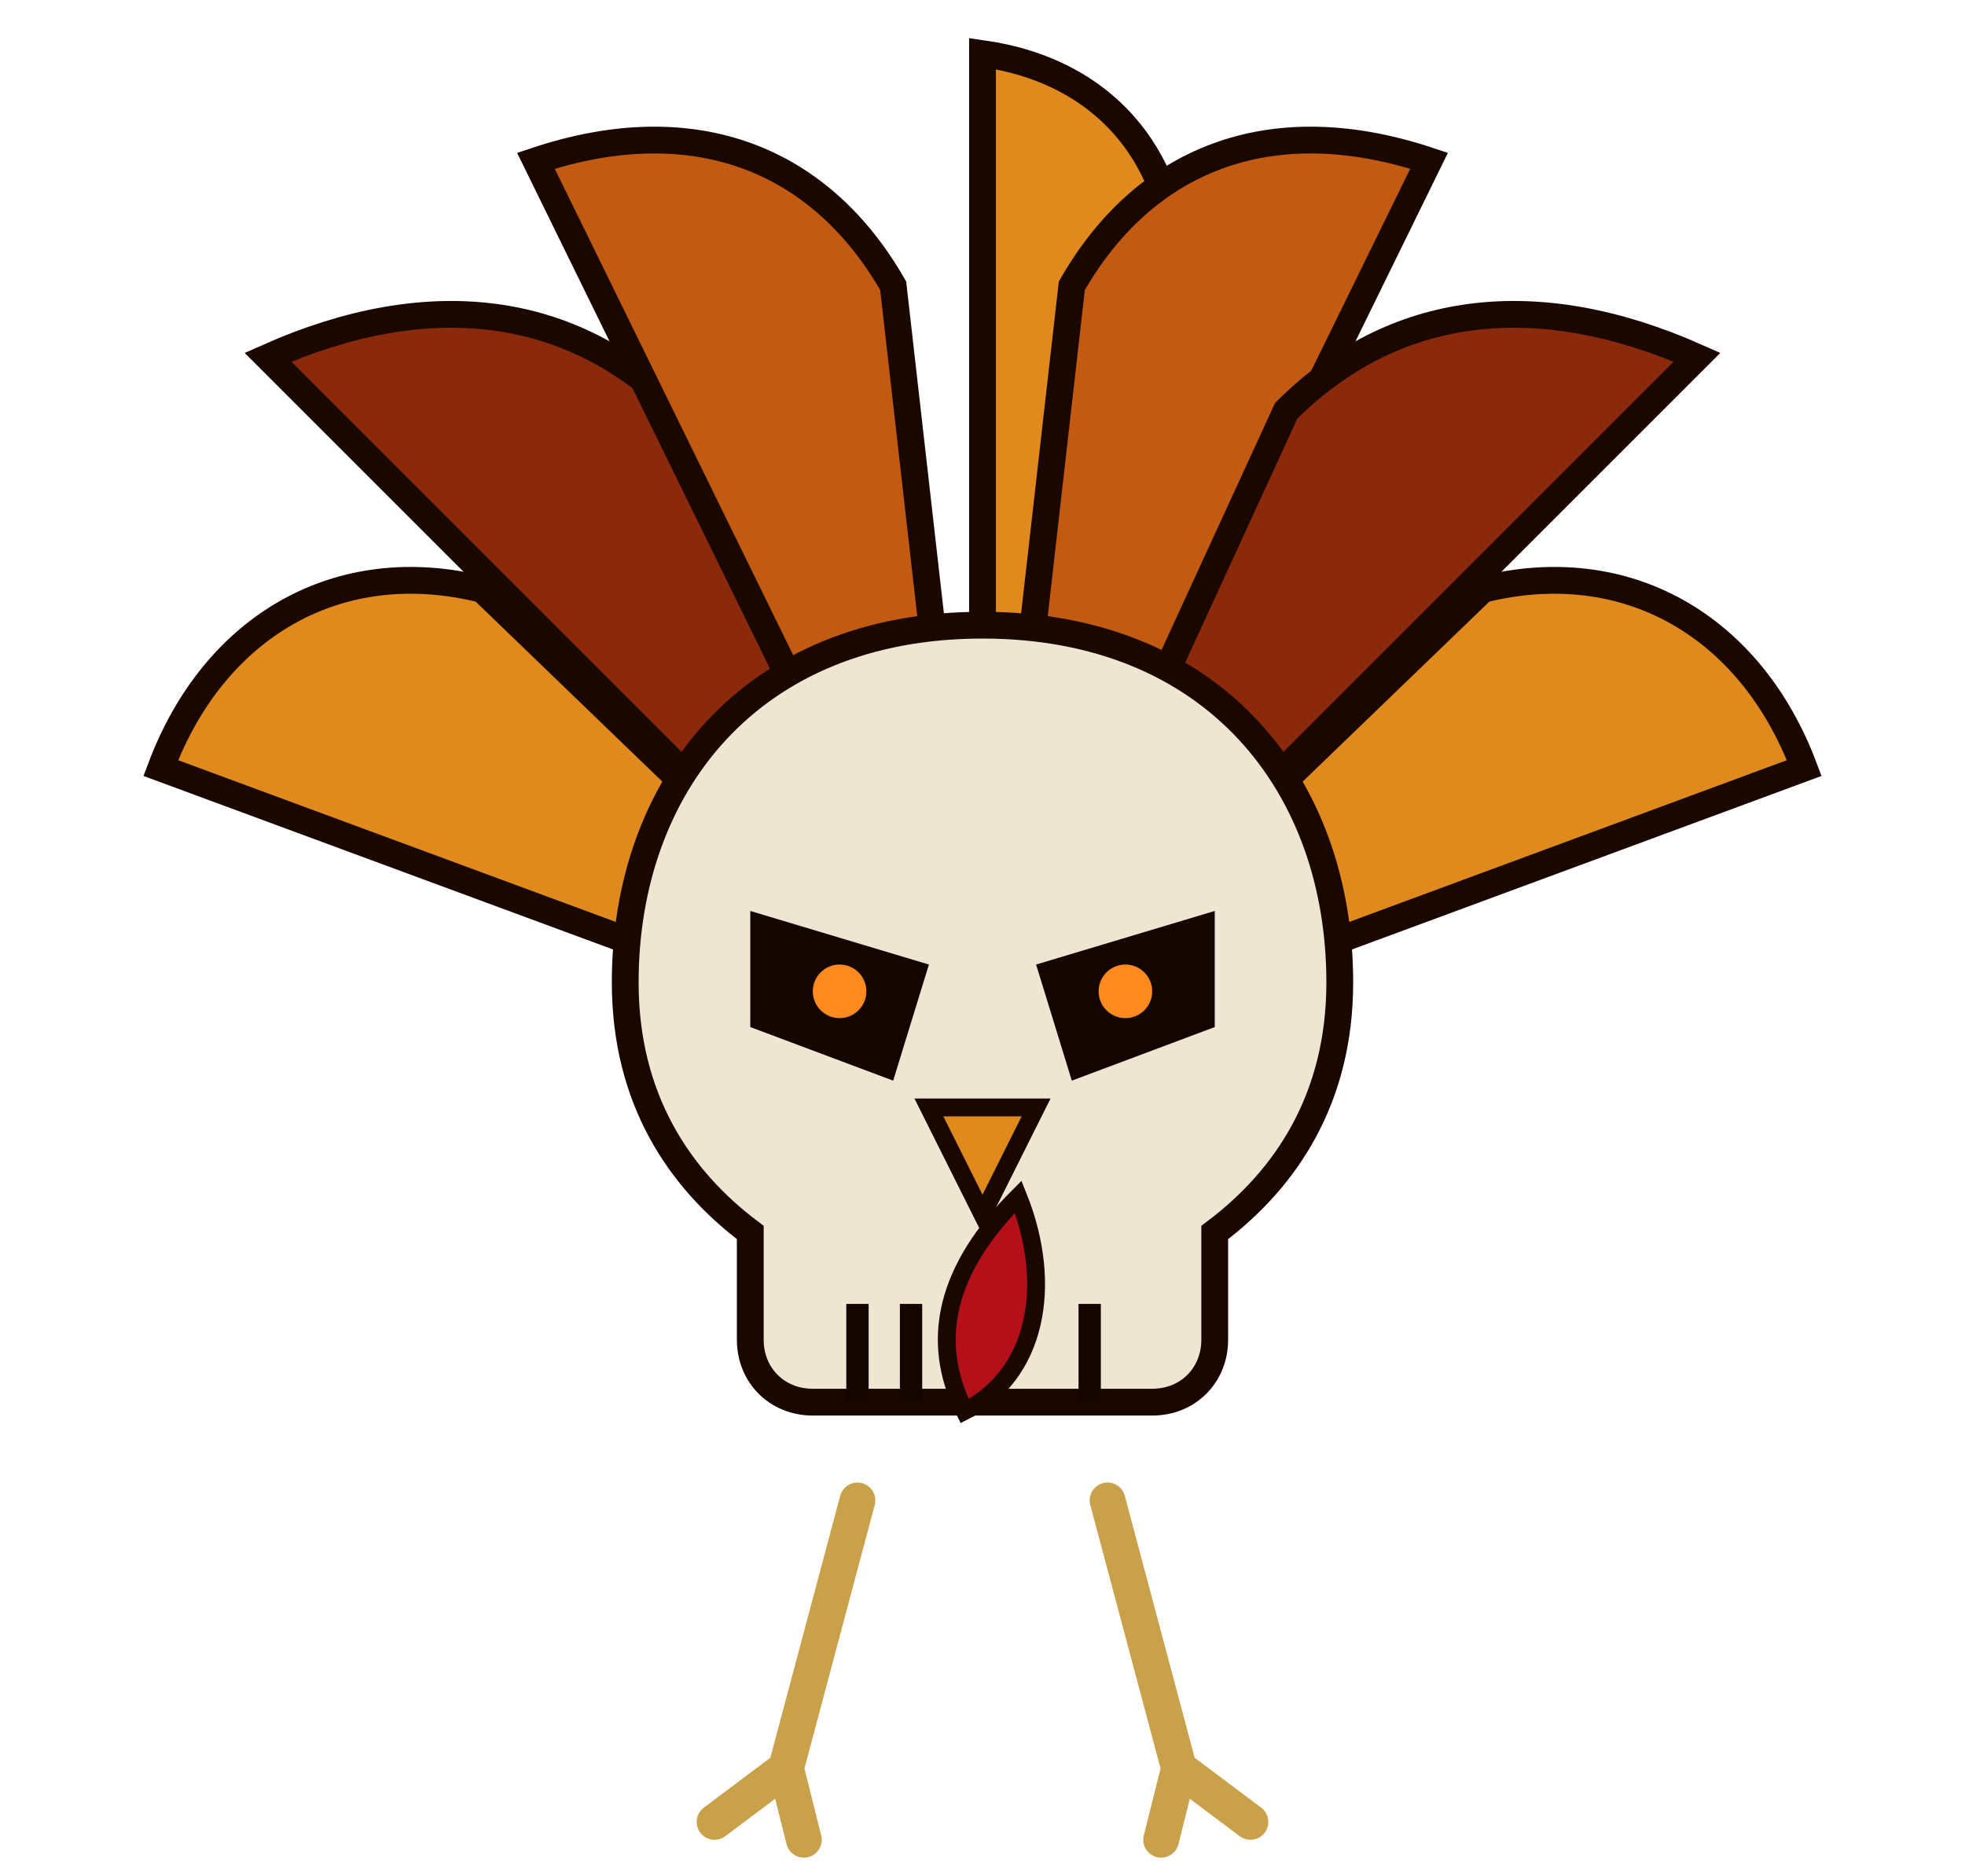
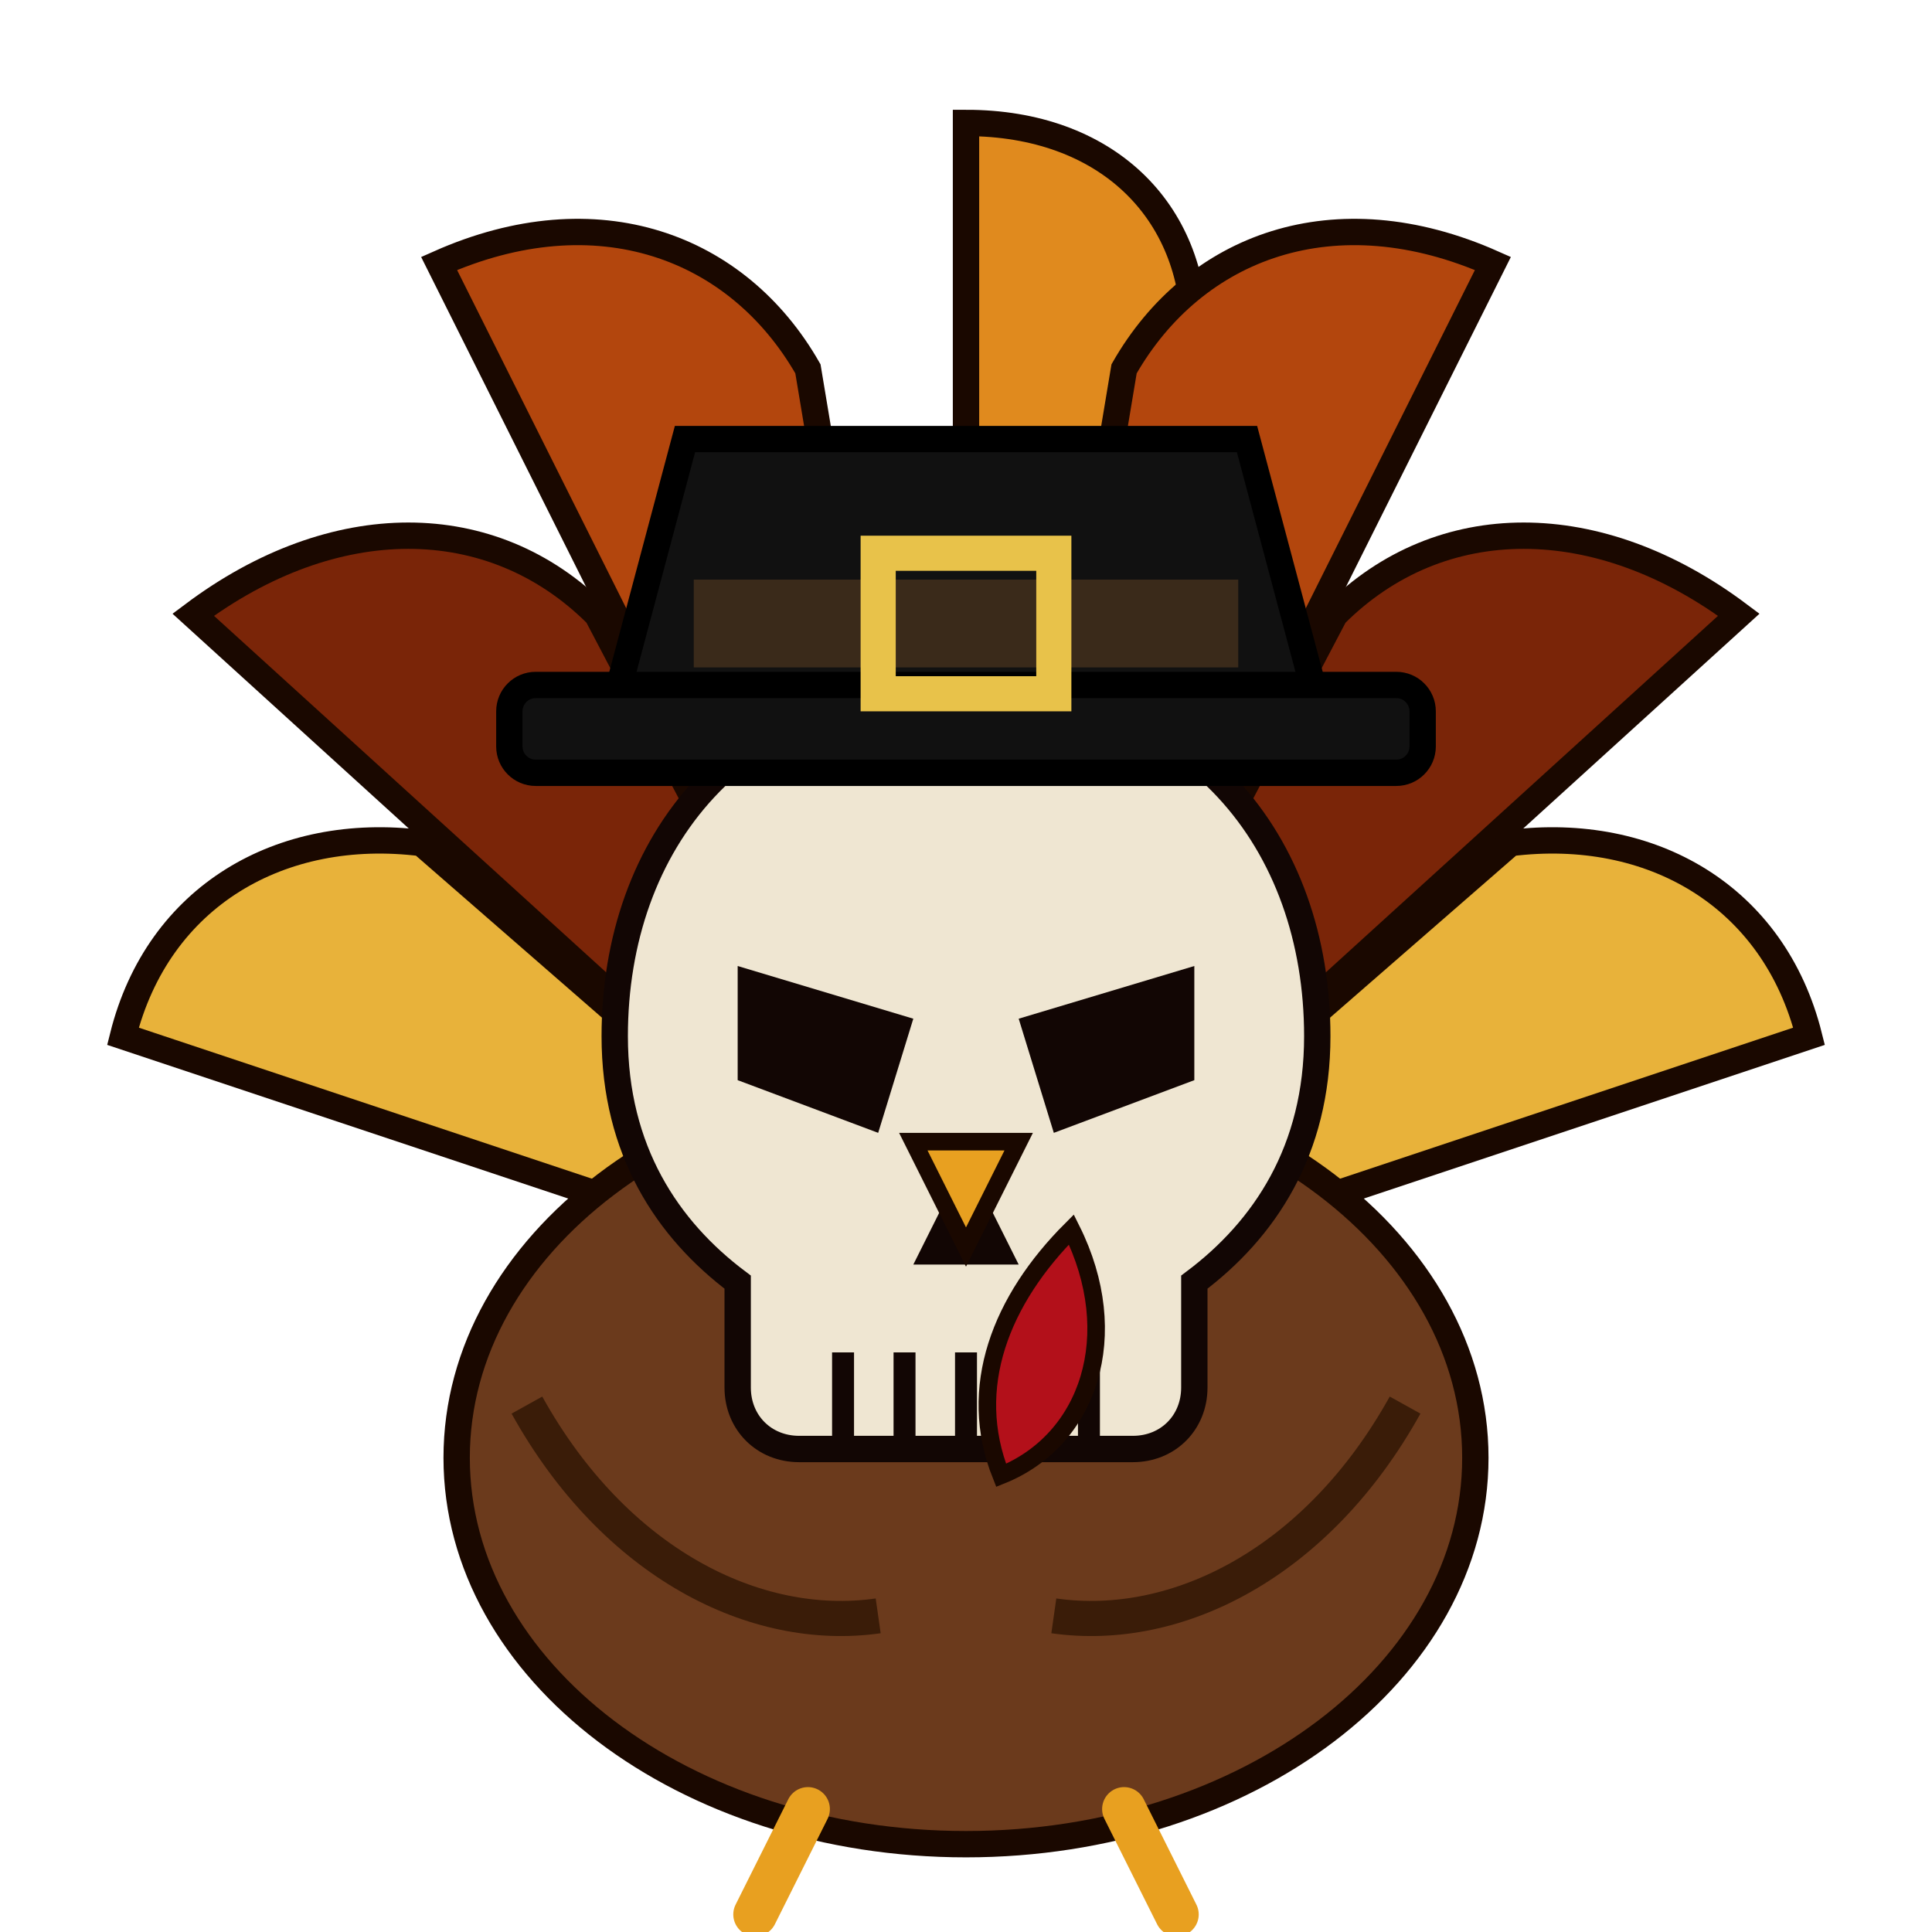
- <svg xmlns="http://www.w3.org/2000/svg" viewBox="0 0 220 210">
+ <svg xmlns="http://www.w3.org/2000/svg" viewBox="0 0 220 220">
  <g stroke="#1a0800" stroke-width="3">
-     <path d="M110 120L30 40c18-8 34-6 46 6z" fill="#8a2a0b" />
-     <path d="M110 120L60 18c18-6 32 0 40 14z" fill="#c25a12" />
-     <path d="M110 120L110 6c14 2 22 12 22 26z" fill="#e08a1e" />
-     <path d="M110 120L160 18c-18-6-32 0-40 14z" fill="#c25a12" />
-     <path d="M110 120L190 40c-18-8-34-6-46 6z" fill="#8a2a0b" />
-     <path d="M110 120L18 86c6-16 20-24 36-20z" fill="#e08a1e" />
-     <path d="M110 120L202 86c-6-16-20-24-36-20z" fill="#e08a1e" />
+     <path d="M110 150L22 70c16-12 34-12 46 0z" fill="#7a2508" />
+     <path d="M110 150L50 30c18-8 34-2 42 12z" fill="#b3460d" />
+     <path d="M110 150L110 14c16 0 26 10 26 24z" fill="#e08a1e" />
+     <path d="M110 150L170 30c-18-8-34-2-42 12z" fill="#b3460d" />
+     <path d="M110 150L198 70c-16-12-34-12-46 0z" fill="#7a2508" />
+     <path d="M110 150L14 118c4-16 18-24 34-22z" fill="#e8b23a" />
+     <path d="M110 150L206 118c-4-16-18-24-34-22z" fill="#e8b23a" />
+     <ellipse cx="110" cy="166" rx="58" ry="44" fill="#6b3a1c" />
+     <path d="M60 160c10 18 26 26 40 24M160 160c-10 18-26 26-40 24" fill="none" stroke="#3a1c08" stroke-width="4" />
  </g>
-   <path d="M110 70c-26 0-40 18-40 40 0 13 6 22 14 28v12c0 4 3 7 7 7h38c4 0 7-3 7-7v-12c8-6 14-15 14-28 0-22-14-40-40-40z" fill="#efe6d2" stroke="#1a0800" stroke-width="3" />
-   <path d="M84 102l20 6-4 13-16-6z M136 102l-20 6 4 13 16-6z" fill="#150500" />
-   <circle cx="94" cy="111" r="3" fill="#ff8a1f" />
-   <circle cx="126" cy="111" r="3" fill="#ff8a1f" />
-   <path d="M104 124l6 12 6-12z" fill="#e08a1e" stroke="#1a0800" stroke-width="2" />
-   <path d="M114 134c4 10 2 20-6 24-4-8-2-16 6-24z" fill="#b3101a" stroke="#1a0800" stroke-width="2" />
-   <g stroke="#150500" stroke-width="2.5">
-     <line x1="96" y1="146" x2="96" y2="157" />
-     <line x1="102" y1="146" x2="102" y2="157" />
-     <line x1="122" y1="146" x2="122" y2="157" />
+   <g transform="translate(0,-14) scale(1)">
+     <path d="M110 92c-26 0-40 18-40 40 0 13 6 22 14 28v12c0 4 3 7 7 7h38c4 0 7-3 7-7v-12c8-6 14-15 14-28 0-22-14-40-40-40z" fill="#efe6d2" stroke="#120604" stroke-width="3" />
+     <path d="M84 124l20 6-4 13-16-6z M136 124l-20 6 4 13 16-6z" fill="#120604" />
+     <path d="M110 146l-6 12h12z" fill="#120604" />
+     <g stroke="#120604" stroke-width="2.5">
+       <line x1="96" y1="168" x2="96" y2="179" />
+       <line x1="103" y1="168" x2="103" y2="179" />
+       <line x1="110" y1="168" x2="110" y2="179" />
+       <line x1="117" y1="168" x2="117" y2="179" />
+       <line x1="124" y1="168" x2="124" y2="179" />
+     </g>
  </g>
-   <path d="M96 168l-8 30M124 168l8 30M88 198l-8 6M88 198l2 8M132 198l8 6M132 198l-2 8" stroke="#c9a14a" stroke-width="4" fill="none" stroke-linecap="round" />
+   <path d="M122 140c6 12 2 24-8 28-4-10 0-20 8-28z" fill="#b3101a" stroke="#1a0800" stroke-width="2" />
+   <path d="M104 130l6 12 6-12z" fill="#e8a020" stroke="#1a0800" stroke-width="2" />
+   <path d="M70 80h80l-8-30H78z" fill="#111" stroke="#000" stroke-width="3" />
+   <rect x="58" y="78" width="104" height="10" rx="3" fill="#111" stroke="#000" stroke-width="3" />
+   <rect x="79" y="66" width="62" height="10" fill="#3a2a1a" />
+   <rect x="100" y="63" width="20" height="16" fill="none" stroke="#e8c24a" stroke-width="4" />
+   <path d="M92 206l-6 12M128 206l6 12" stroke="#e8a020" stroke-width="5" stroke-linecap="round" />
</svg>
